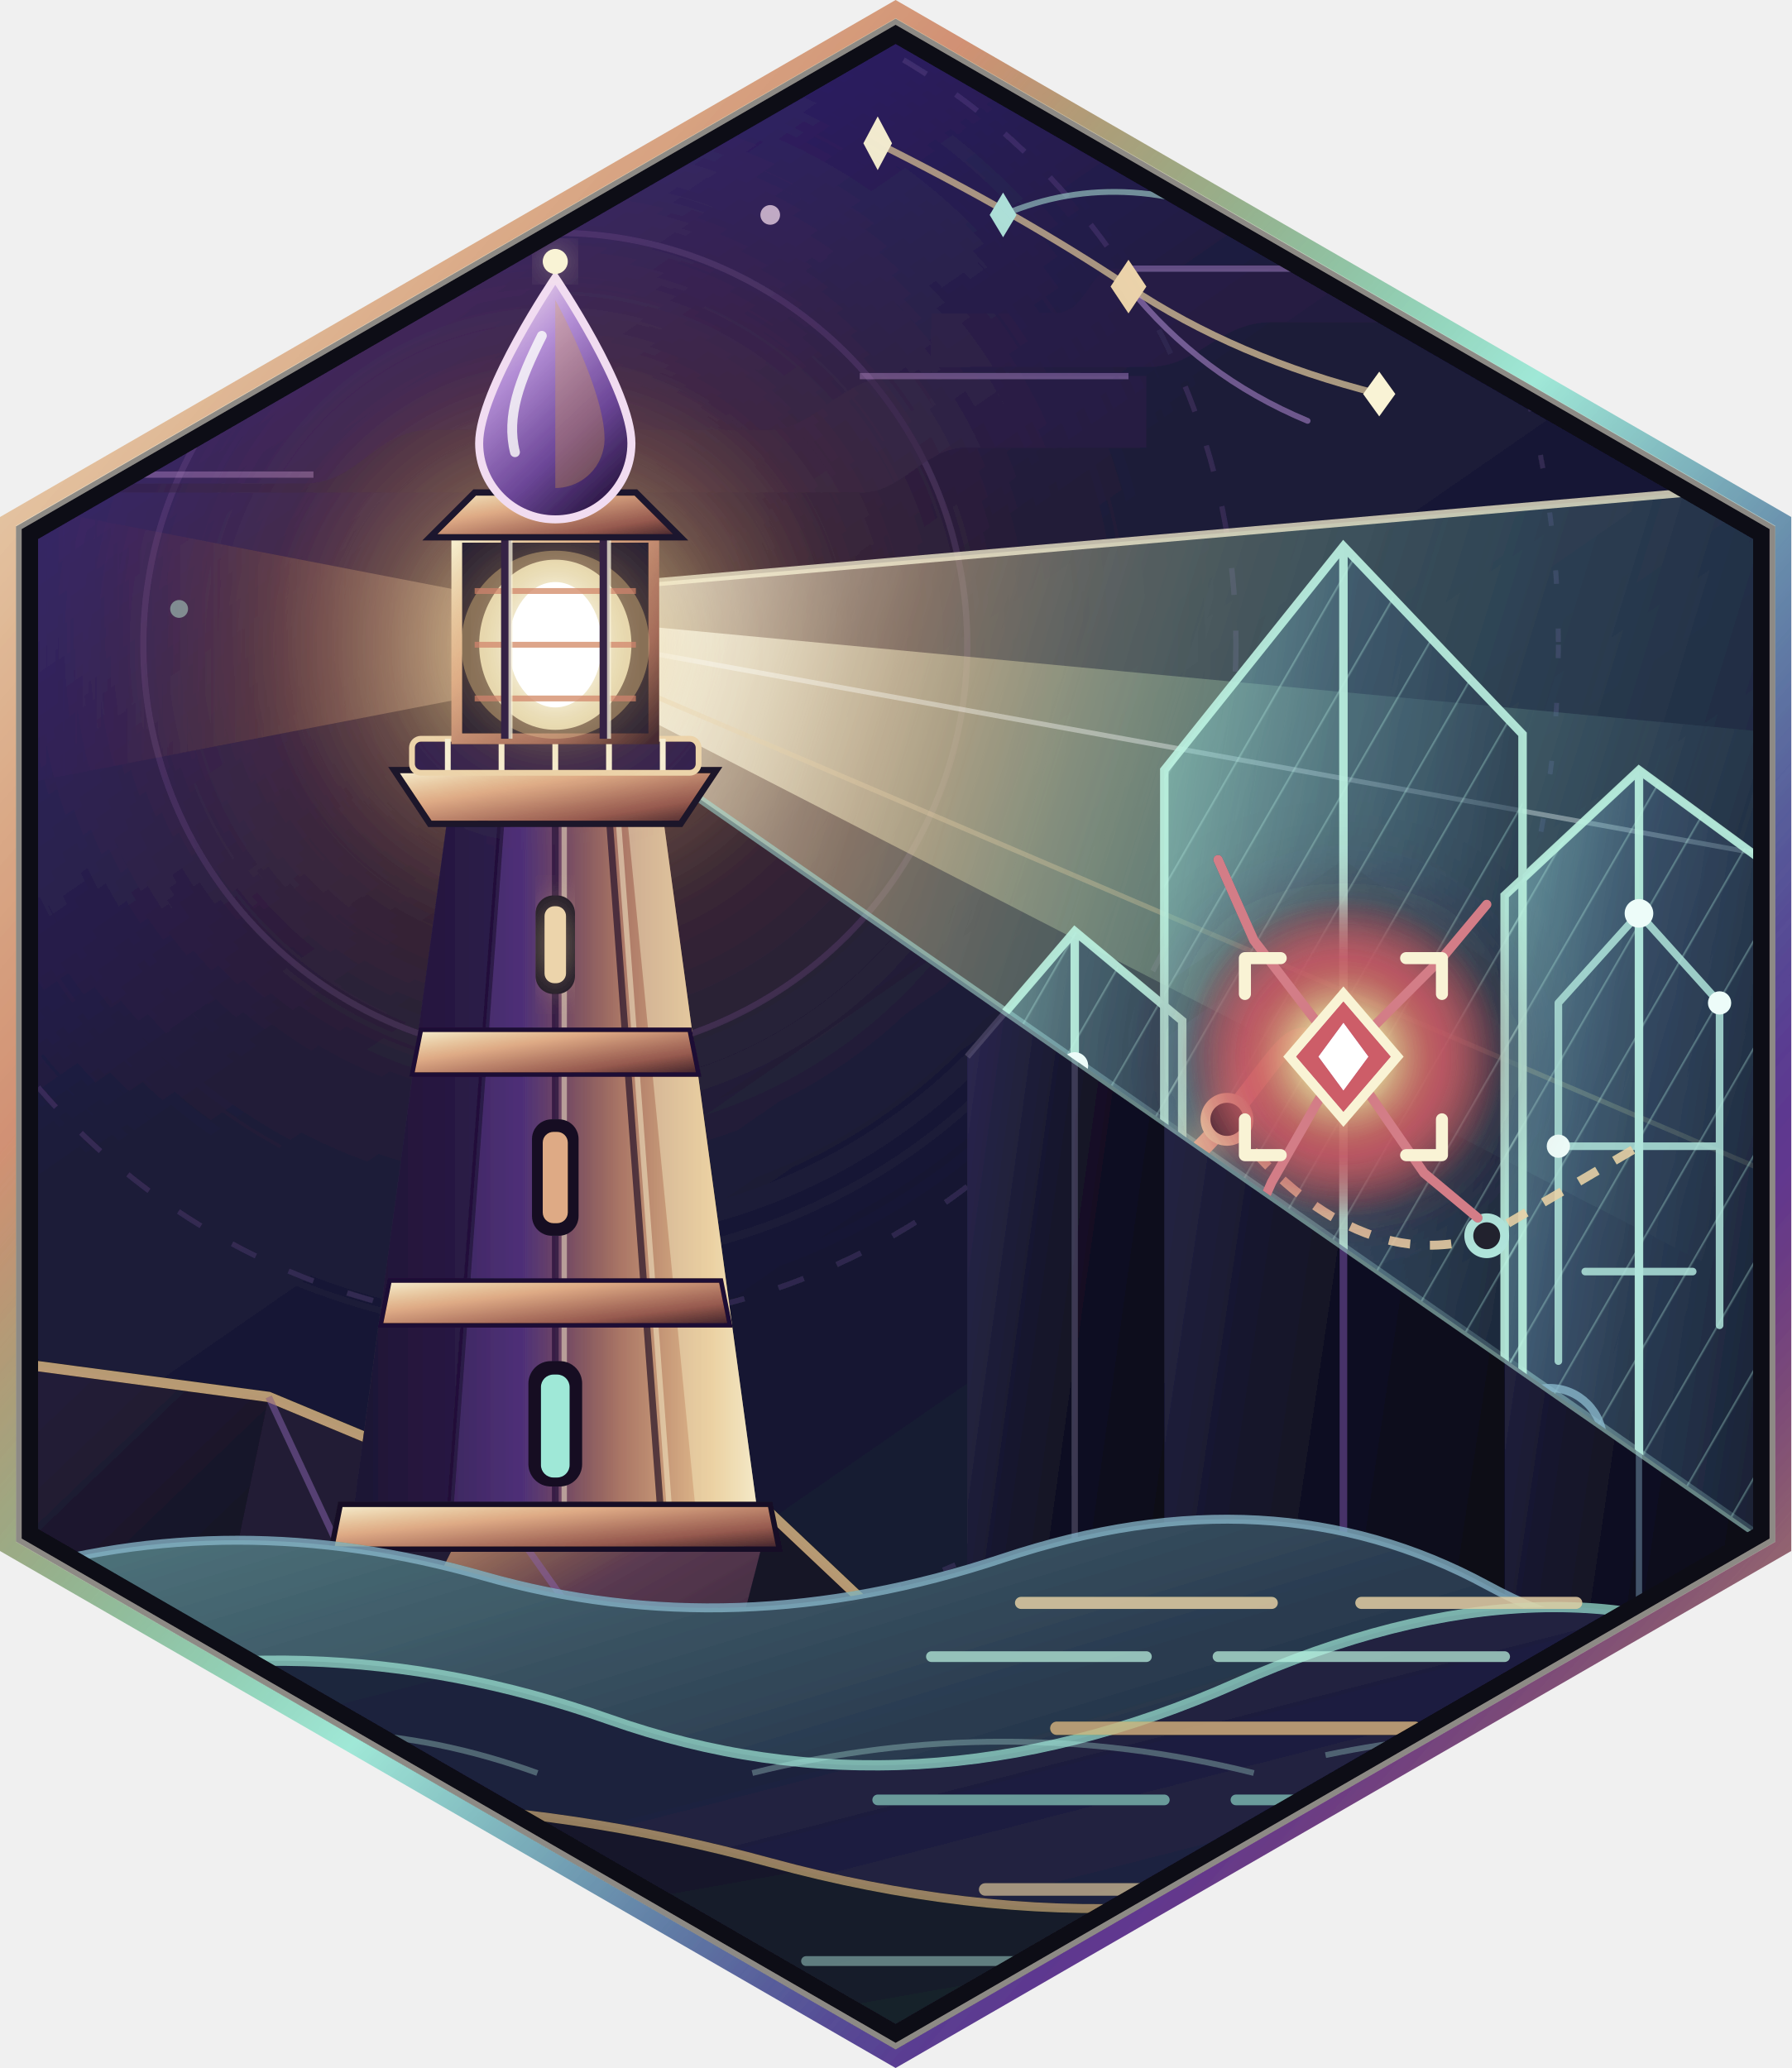
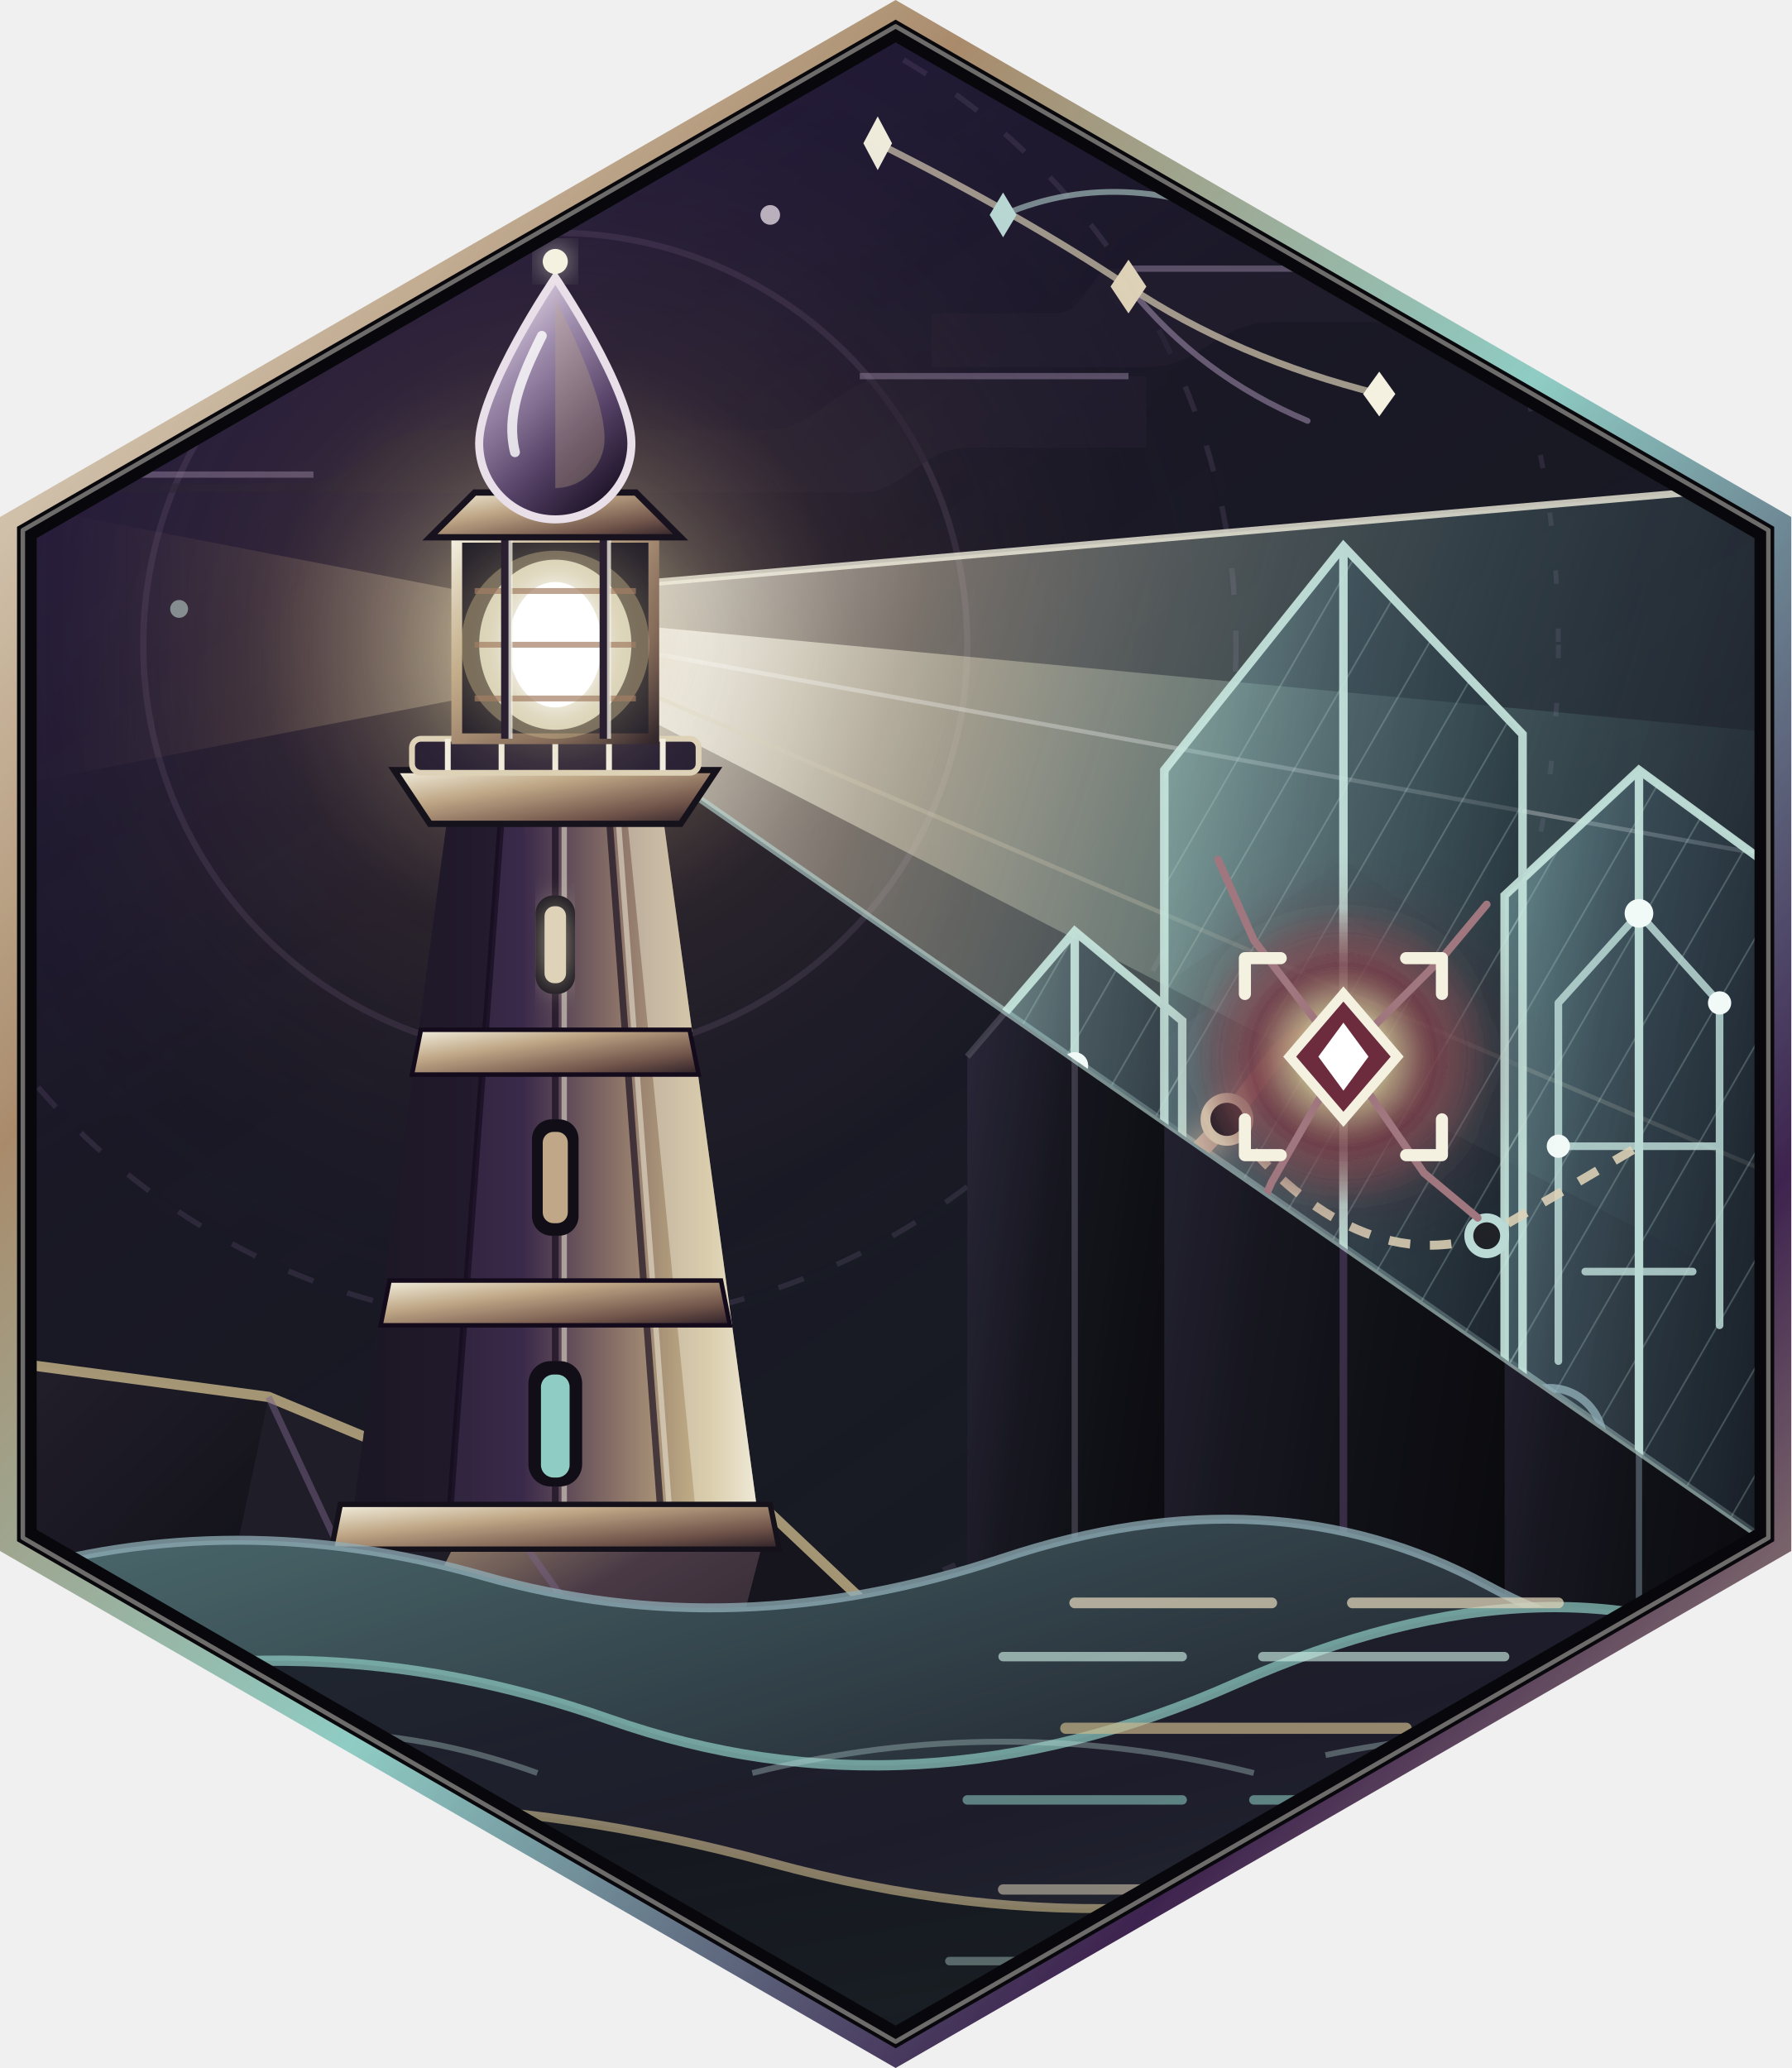
- <svg xmlns="http://www.w3.org/2000/svg" width="200" height="230.94" viewBox="0 0 200 230.94" role="img" aria-label="Art Deco lighthouse searchlight exposing hidden code structure and anomalies inside dark monoliths">
+ <svg xmlns="http://www.w3.org/2000/svg" width="200" height="230.94" viewBox="0 0 200 230.94" role="img" aria-labelledby="logo-title logo-description">
  <defs>
-     <filter id="gray50">
-       <feColorMatrix type="saturate" values="0.50" />
+     <filter id="gray25" x="0" y="0" width="200" height="230.94" filterUnits="userSpaceOnUse" color-interpolation-filters="sRGB">
+       <feColorMatrix type="saturate" values="0.25" />
    </filter>
    <filter id="glow-tight" x="-40%" y="-40%" width="180%" height="180%">
-       <feGaussianBlur stdDeviation="2.2" result="b" />
+       <feGaussianBlur stdDeviation="1.7" result="b" />
      <feMerge>
        <feMergeNode in="b" />
        <feMergeNode in="SourceGraphic" />
      </feMerge>
    </filter>
    <filter id="glow-wide" x="-60%" y="-60%" width="220%" height="220%">
-       <feGaussianBlur stdDeviation="5.5" result="b" />
+       <feGaussianBlur stdDeviation="4.6" result="b" />
      <feMerge>
        <feMergeNode in="b" />
        <feMergeNode in="SourceGraphic" />
      </feMerge>
    </filter>
    <path id="hex" d="M100 0 200 57.735V173.205L100 230.94 0 173.205V57.735Z" />
    <clipPath id="hex-clip">
      <use href="#hex" />
    </clipPath>
    <path id="beam-shape" d="M62 66 200 54V174L62 78Z" />
    <clipPath id="beam-clip">
      <use href="#beam-shape" />
    </clipPath>
    <linearGradient id="sky" x1=".2" y1="0" x2=".8" y2="1">
      <stop offset="0" stop-color="#3a0ca3" />
      <stop offset=".35" stop-color="#1b1448" />
      <stop offset=".72" stop-color="#0d1b3e" />
      <stop offset="1" stop-color="#072a36" />
    </linearGradient>
    <radialGradient id="lantern-halo" cx="62" cy="72" r="78" gradientUnits="userSpaceOnUse">
      <stop offset="0" stop-color="#fff4b8" stop-opacity=".95" />
-       <stop offset=".16" stop-color="#ffb703" stop-opacity=".52" />
-       <stop offset=".42" stop-color="#fb5607" stop-opacity=".18" />
+       <stop offset=".16" stop-color="#ffb703" stop-opacity=".46" />
+       <stop offset=".42" stop-color="#fb5607" stop-opacity=".13" />
      <stop offset="1" stop-color="#3a0ca3" stop-opacity="0" />
    </radialGradient>
    <linearGradient id="beam-vol" x1="62" y1="72" x2="200" y2="114" gradientUnits="userSpaceOnUse">
      <stop offset="0" stop-color="#fffbe0" stop-opacity=".86" />
      <stop offset=".26" stop-color="#ffd166" stop-opacity=".46" />
-       <stop offset=".68" stop-color="#00f5d4" stop-opacity=".22" />
+       <stop offset=".68" stop-color="#00f5d4" stop-opacity=".20" />
      <stop offset="1" stop-color="#00bbf9" stop-opacity=".06" />
    </linearGradient>
    <linearGradient id="beam-core" x1="62" y1="72" x2="200" y2="114" gradientUnits="userSpaceOnUse">
      <stop offset="0" stop-color="#ffffff" stop-opacity=".92" />
      <stop offset=".32" stop-color="#ffe169" stop-opacity=".42" />
      <stop offset=".75" stop-color="#00f5d4" stop-opacity=".14" />
      <stop offset="1" stop-color="#00f5d4" stop-opacity="0" />
    </linearGradient>
    <linearGradient id="beam-back" x1="62" y1="72" x2="0" y2="72" gradientUnits="userSpaceOnUse">
      <stop offset="0" stop-color="#ffdd75" stop-opacity=".55" />
      <stop offset=".55" stop-color="#ff7b00" stop-opacity=".16" />
      <stop offset="1" stop-color="#7209b7" stop-opacity="0" />
    </linearGradient>
    <linearGradient id="tower-lit" x1="0" y1="0" x2="1" y2="0">
      <stop offset="0" stop-color="#2c1654" />
      <stop offset=".42" stop-color="#5a189a" />
      <stop offset=".66" stop-color="#c96838" />
      <stop offset=".88" stop-color="#ffb703" />
      <stop offset="1" stop-color="#fff0b3" />
    </linearGradient>
    <linearGradient id="copper" x1="0" y1="0" x2="1" y2="1">
      <stop offset="0" stop-color="#fff2b2" />
      <stop offset=".35" stop-color="#ff9f1c" />
      <stop offset=".75" stop-color="#b5441c" />
      <stop offset="1" stop-color="#481633" />
    </linearGradient>
    <linearGradient id="elixir-drop" x1=".25" y1="0" x2=".85" y2="1">
      <stop offset="0" stop-color="#ffd6ff" />
      <stop offset=".28" stop-color="#c77dff" />
      <stop offset=".65" stop-color="#7b2cbf" />
      <stop offset="1" stop-color="#240046" />
    </linearGradient>
    <linearGradient id="crag-lit" x1="0" y1="0" x2="1" y2="1">
      <stop offset="0" stop-color="#ff9e00" />
      <stop offset=".35" stop-color="#6b2d5c" />
      <stop offset="1" stop-color="#14112e" />
    </linearGradient>
    <linearGradient id="crag-dark" x1="0" y1="0" x2="1" y2="1">
      <stop offset="0" stop-color="#2b194d" />
      <stop offset=".55" stop-color="#131230" />
      <stop offset="1" stop-color="#070a1c" />
    </linearGradient>
    <linearGradient id="mono-dark-l" x1="0" y1="0" x2="1" y2="1">
      <stop offset="0" stop-color="#2e236c" />
      <stop offset=".55" stop-color="#17153b" />
      <stop offset="1" stop-color="#0a0e24" />
    </linearGradient>
    <linearGradient id="mono-dark-r" x1="0" y1="0" x2="1" y2="1">
      <stop offset="0" stop-color="#161438" />
      <stop offset="1" stop-color="#060817" />
    </linearGradient>
    <linearGradient id="xray-glass-l" x1="0" y1="0" x2="1" y2="1">
      <stop offset="0" stop-color="#00f5d4" stop-opacity=".46" />
      <stop offset=".5" stop-color="#0096c7" stop-opacity=".36" />
      <stop offset="1" stop-color="#1d3557" stop-opacity=".55" />
    </linearGradient>
    <linearGradient id="xray-glass-r" x1="0" y1="0" x2="1" y2="1">
      <stop offset="0" stop-color="#0077b6" stop-opacity=".38" />
      <stop offset="1" stop-color="#0a1638" stop-opacity=".72" />
    </linearGradient>
    <linearGradient id="taint-flow" x1="0" y1="0" x2="1" y2="0">
      <stop offset="0" stop-color="#00f5d4" />
      <stop offset=".48" stop-color="#ffd166" />
      <stop offset="1" stop-color="#ff0040" />
    </linearGradient>
    <radialGradient id="fault-glow" cx="50%" cy="50%" r="50%">
      <stop offset="0" stop-color="#ffffff" />
      <stop offset=".28" stop-color="#ffbe0b" />
      <stop offset=".62" stop-color="#ff0044" stop-opacity=".9" />
      <stop offset="1" stop-color="#ff0044" stop-opacity="0" />
    </radialGradient>
    <linearGradient id="sea-back" x1="0" y1="0" x2="1" y2="1">
      <stop offset="0" stop-color="#007f8c" />
      <stop offset=".5" stop-color="#12355b" />
      <stop offset="1" stop-color="#1b1448" />
    </linearGradient>
    <linearGradient id="sea-mid" x1="0" y1="0" x2="1" y2="1">
      <stop offset="0" stop-color="#092d4a" />
      <stop offset=".5" stop-color="#1d1852" />
      <stop offset="1" stop-color="#0a3d4d" />
    </linearGradient>
    <linearGradient id="sea-front" x1="0" y1="0" x2="1" y2="1">
      <stop offset="0" stop-color="#160f38" />
      <stop offset=".55" stop-color="#0b1d36" />
      <stop offset="1" stop-color="#052a33" />
    </linearGradient>
    <linearGradient id="rim" x1="0" y1="0" x2="1" y2="1">
      <stop offset="0" stop-color="#fff0b8" />
      <stop offset=".28" stop-color="#f77f00" />
      <stop offset=".52" stop-color="#00f5d4" />
      <stop offset=".78" stop-color="#7209b7" />
      <stop offset="1" stop-color="#ffbe0b" />
    </linearGradient>
    <pattern id="xray-hatch" width="6" height="6" patternUnits="userSpaceOnUse" patternTransform="rotate(30)">
-       <line x1="0" y1="0" x2="0" y2="6" stroke="#72efdd" stroke-width=".45" opacity=".32" />
+       <line x1="0" y1="0" x2="0" y2="6" stroke="#72efdd" stroke-width=".4" opacity=".24" />
    </pattern>
    <g id="monolith-silhouettes">
      <polygon points="108,190 108,118 120,104 132,114 132,190" />
      <polygon points="130,196 130,86 150,61 170,82 170,196" />
      <polygon points="168,188 168,100 183,86 198,97 198,188" />
    </g>
  </defs>
-   <g clip-path="url(#hex-clip)" filter="url(#gray50)">
-     <use href="#hex" fill="url(#sky)" />
-     <g fill="none" stroke="#9d4edd" stroke-opacity=".22">
-       <circle cx="62" cy="72" r="46" stroke-width=".7" />
-       <circle cx="62" cy="72" r="76" stroke-width=".6" stroke-dasharray="3 4" />
-       <circle cx="62" cy="72" r="112" stroke-width=".55" stroke-dasharray="1.5 5" />
+   <g clip-path="url(#hex-clip)">
+     <g filter="url(#gray25)">
+       <use href="#hex" fill="url(#sky)" />
+       <g fill="none" stroke="#9d4edd" stroke-opacity=".22">
+         <circle cx="62" cy="72" r="46" stroke-width=".7" />
+         <circle cx="62" cy="72" r="76" stroke-width=".6" stroke-dasharray="3 4" />
+         <circle cx="62" cy="72" r="112" stroke-width=".55" stroke-dasharray="1.5 5" />
+       </g>
+       <g fill="#2b175c" opacity=".55">
+         <path d="M0 54H34C40 54 42 48 48 48H86C91 48 94 42 100 42H128V50H108C103 50 101 55 96 55H0Z" />
+         <path d="M124 30H164V36H142C136 36 134 41 128 41H104V35H118C121 35 122 30 124 30Z" />
+       </g>
+       <path d="M8 53H35M96 42H126M126 30H160" stroke="#c77dff" stroke-width=".7" opacity=".45" />
+       <g fill="none" stroke-linecap="round">
+         <path d="M98 16 Q114 24 126 32 T154 44" stroke="#ffd166" stroke-width=".75" opacity=".68" />
+         <path d="M112 24 Q126 18 142 26" stroke="#72efdd" stroke-width=".65" opacity=".58" />
+         <path d="M126 32 Q134 42 146 47" stroke="#c77dff" stroke-width=".65" opacity=".55" />
+         <polygon points="98,13 99.6,16 98,19 96.4,16" fill="#fff3b0" />
+         <polygon points="112,21.5 113.5,24 112,26.5 110.5,24" fill="#72efdd" />
+         <polygon points="126,29 128,32 126,35 124,32" fill="#ffd166" />
+         <polygon points="142,23.5 143.5,26 142,28.5 140.5,26" fill="#e0aaff" />
+         <polygon points="154,41.5 155.8,44 154,46.5 152.2,44" fill="#fff3b0" />
+         <circle cx="86" cy="24" r="1.1" fill="#ffd6ff" opacity=".8" />
+         <circle cx="32" cy="40" r="1.2" fill="#fff3b0" opacity=".75" />
+         <circle cx="20" cy="68" r="1" fill="#72efdd" opacity=".65" />
+         <circle cx="174" cy="46" r="1.1" fill="#72efdd" opacity=".7" />
+       </g>
+       <rect width="200" height="231" fill="url(#lantern-halo)" />
+       <g>
+         <polygon points="108,190 108,118 120,104 120,190" fill="url(#mono-dark-l)" />
+         <polygon points="120,104 132,114 132,190 120,190" fill="url(#mono-dark-r)" />
+         <path d="M108 118 120 104 132 114M120 104V186" fill="none" stroke="#5e548e" stroke-width=".7" opacity=".55" />
+         <polygon points="130,196 130,86 150,61 150,196" fill="url(#mono-dark-l)" />
+         <polygon points="150,61 170,82 170,196 150,196" fill="url(#mono-dark-r)" />
+         <polygon points="130,110 150,96 150,102 130,116" fill="#0c0d26" opacity=".6" />
+         <polygon points="150,96 170,110 170,116 150,102" fill="#050614" opacity=".6" />
+         <path d="M130 86 150 61 170 82M150 61V190" fill="none" stroke="#7b2cbf" stroke-width=".85" opacity=".6" />
+         <polygon points="168,188 168,100 183,86 183,188" fill="url(#mono-dark-l)" />
+         <polygon points="183,86 198,97 198,188 183,188" fill="url(#mono-dark-r)" />
+         <path d="M168 100 183 86 198 97M183 86V184" fill="none" stroke="#4ea8de" stroke-width=".7" opacity=".45" />
+       </g>
+       <polygon points="62,68 0,56 0,88 62,76" fill="url(#beam-back)" />
+       <use href="#beam-shape" fill="url(#beam-vol)" />
+       <polygon points="62,69 200,82 200,146 62,75" fill="url(#beam-core)" />
+       <line x1="62" y1="66" x2="200" y2="54" stroke="#fff3b0" stroke-width=".8" opacity=".78" />
+       <line x1="62" y1="78" x2="200" y2="174" stroke="#72efdd" stroke-width=".75" opacity=".62" />
+       <line x1="62" y1="71" x2="200" y2="96" stroke="#ffffff" stroke-width=".48" opacity=".30" />
+       <line x1="62" y1="73" x2="200" y2="132" stroke="#ffd166" stroke-width=".48" opacity=".25" />
+       <g clip-path="url(#beam-clip)">
+         <polygon points="108,190 108,118 120,104 120,190" fill="url(#xray-glass-l)" />
+         <polygon points="120,104 132,114 132,190 120,190" fill="url(#xray-glass-r)" />
+         <polygon points="130,196 130,86 150,61 150,196" fill="url(#xray-glass-l)" />
+         <polygon points="150,61 170,82 170,196 150,196" fill="url(#xray-glass-r)" />
+         <polygon points="168,188 168,100 183,86 183,188" fill="url(#xray-glass-l)" />
+         <polygon points="183,86 198,97 198,188 183,188" fill="url(#xray-glass-r)" />
+         <use href="#monolith-silhouettes" fill="url(#xray-hatch)" />
+         <g fill="none" stroke="#80ffdb" stroke-width=".95" opacity=".88">
+           <path d="M108 175V118L120 104 132 114V175M120 104V175" />
+           <path d="M130 180V86L150 61 170 82V180M150 61V180" />
+           <path d="M168 180V100L183 86 198 97V180M183 86V180" />
+         </g>
+         <g fill="none" stroke="#72efdd" stroke-width=".85" stroke-linecap="round" stroke-linejoin="round" opacity=".85">
+           <path d="M114 152V126L120 119 126 126V144M120 119V158M114 139H126" />
+           <path d="M174 152V112L183 102 192 112V148M183 102V162M174 128H192M177 142H189" />
+         </g>
+         <g fill="#e0fff9">
+           <circle cx="120" cy="119" r="1.5" />
+           <circle cx="114" cy="139" r="1.3" />
+           <circle cx="126" cy="126" r="1.3" />
+           <circle cx="183" cy="102" r="1.6" />
+           <circle cx="174" cy="128" r="1.3" />
+           <circle cx="192" cy="112" r="1.3" />
+         </g>
+         <g fill="none" stroke="#48bfe3" stroke-width=".9" opacity=".78">
+           <circle cx="136" cy="158" r="7.5" />
+           <circle cx="147" cy="161" r="6.5" stroke="#ffd166" />
+           <circle cx="160" cy="157" r="8" stroke="#72efdd" />
+           <circle cx="173" cy="161" r="6" />
+         </g>
+         <path d="M113 128 C122 135 129 135 137 125 S144 114 150 118" fill="none" stroke="url(#taint-flow)" stroke-width="2.1" stroke-linecap="round" filter="url(#glow-tight)" />
+         <path d="M137 125 C144 134 154 142 166 138 T183 128" fill="none" stroke="#ffd166" stroke-width="1" stroke-dasharray="2.4 2.2" opacity=".88" />
+         <circle cx="113" cy="128" r="2.6" fill="#0b2538" stroke="#00f5d4" stroke-width="1.2" />
+         <circle cx="137" cy="125" r="2.4" fill="#211838" stroke="#ffd166" stroke-width="1.1" />
+         <circle cx="166" cy="138" r="2" fill="#182238" stroke="#72efdd" stroke-width="1" />
+         <circle cx="150" cy="118" r="16.5" fill="url(#fault-glow)" filter="url(#glow-wide)" opacity=".87" />
+         <g fill="none" stroke="#ff5c77" stroke-width=".85" stroke-linecap="round">
+           <path d="M150 118 140 105 136 96" />
+           <path d="M150 118 161 107 166 101" />
+           <path d="M150 118 159 131 165 136" />
+           <path d="M150 118 142 132 138 141" />
+         </g>
+         <g fill="none" stroke="#fff3b0" stroke-width="1.35" stroke-linecap="round" stroke-linejoin="round">
+           <path d="M139 111V107H143" />
+           <path d="M157 107H161V111" />
+           <path d="M139 125V129H143" />
+           <path d="M157 129H161V125" />
+         </g>
+         <polygon points="150,111 156,118 150,125 144,118" fill="#ff0044" stroke="#fff3b0" stroke-width="1.1" />
+         <polygon points="150,114.2 152.8,118 150,121.8 147.2,118" fill="#ffffff" />
+       </g>
+       <g>
+         <polygon points="0,152 30,156 44,172 22,194 0,180" fill="url(#crag-dark)" />
+         <polygon points="30,156 54,166 44,186 22,194" fill="#231942" />
+         <polygon points="54,166 86,169 104,186 78,200 44,186" fill="url(#crag-lit)" />
+         <polygon points="86,169 104,186 92,198 78,200" fill="#171233" />
+         <path d="M0 152 30 156 54 166 86 169 104 186" fill="none" stroke="#ffb703" stroke-width="1.15" opacity=".78" />
+         <path d="M30 156 44 186M54 166 78 200" fill="none" stroke="#9d4edd" stroke-width=".75" opacity=".5" />
+       </g>
+       <g>
+         <polygon points="50,91 74,91 85,172 39,172" fill="url(#tower-lit)" />
+         <polygon points="50,91 56,91 50,172 39,172" fill="#170c33" opacity=".52" />
+         <polygon points="70,91 74,91 85,172 78,172" fill="#ffe599" opacity=".48" />
+         <g stroke="#240046" stroke-width=".75" opacity=".65">
+           <line x1="56" y1="91" x2="50" y2="172" />
+           <line x1="62" y1="91" x2="62" y2="172" />
+           <line x1="68" y1="91" x2="74" y2="172" />
+         </g>
+         <g stroke="#ffe8a3" stroke-width=".6" opacity=".55">
+           <line x1="69" y1="91" x2="75" y2="172" />
+           <line x1="63" y1="91" x2="63" y2="172" />
+         </g>
+         <path d="M47 115H77L78 120H46Z" fill="url(#copper)" stroke="#240046" stroke-width=".5" />
+         <path d="M43.5 143H80.5L81.5 148H42.5Z" fill="url(#copper)" stroke="#240046" stroke-width=".5" />
+         <path d="M38 168H86L87 173H37Z" fill="url(#copper)" stroke="#1b0d33" stroke-width=".6" />
+         <g>
+           <rect x="59.8" y="100" width="4.4" height="11" rx="2" fill="#170a2e" />
+           <rect x="60.8" y="101.2" width="2.4" height="8.6" rx="1.1" fill="#ffd166" filter="url(#glow-tight)" />
+           <rect x="59.4" y="125" width="5.2" height="13" rx="2.2" fill="#170a2e" />
+           <rect x="60.6" y="126.4" width="2.8" height="10.2" rx="1.2" fill="#ff9f1c" />
+           <rect x="59" y="152" width="6" height="14" rx="2.5" fill="#170a2e" />
+           <rect x="60.4" y="153.5" width="3.2" height="11.5" rx="1.4" fill="#00f5d4" />
+         </g>
+         <polygon points="44,86 80,86 76,92 48,92" fill="url(#copper)" stroke="#1c0d36" stroke-width=".7" />
+         <rect x="46" y="82.5" width="32" height="3.8" rx="1" fill="#3a1666" stroke="#ffd166" stroke-width=".65" />
+         <path d="M50 82.5V86M56 82.5V86M62 82.5V86M68 82.5V86M74 82.5V86" stroke="#fff0b8" stroke-width=".65" />
+         <rect x="51" y="60" width="22" height="22.5" fill="#1f1147" stroke="url(#copper)" stroke-width="1.2" />
+         <circle cx="62" cy="72" r="10.5" fill="#ffb703" opacity=".55" filter="url(#glow-wide)" />
+         <ellipse cx="62" cy="72" rx="8.5" ry="9.5" fill="#ffe169" opacity=".88" />
+         <ellipse cx="62" cy="72" rx="5.2" ry="7" fill="#ffffff" filter="url(#glow-tight)" />
+         <g fill="none" stroke="#ff6b00" stroke-width=".65" opacity=".7">
+           <path d="M53 66H71M53 72H71M53 78H71" />
+         </g>
+         <path d="M56.5 60V82.5M67.5 60V82.5" stroke="#3c1559" stroke-width="1.1" />
+         <path d="M57 60V82.5M68 60V82.5" stroke="#fff3c4" stroke-width=".45" opacity=".75" />
+         <polygon points="48,60 76,60 71,55 53,55" fill="url(#copper)" stroke="#1f0d3b" stroke-width=".7" />
+         <path d="M62 31 C62 31 70.5 43.5 70.5 49.5 A8.5 8.5 0 1 1 53.5 49.5 C53.5 43.5 62 31 62 31Z" fill="url(#elixir-drop)" stroke="#ffd6ff" stroke-width=".9" />
+         <path d="M62 33.5 C62 33.5 67.5 43.5 67.5 49 A5.5 5.5 0 0 1 62 54.5Z" fill="#ff9f1c" opacity=".32" />
+         <path d="M60.5 37.5 C58 42.5 56.5 46.5 57.5 50.5" fill="none" stroke="#ffffff" stroke-width="1.1" stroke-linecap="round" opacity=".8" />
+         <circle cx="62" cy="29.2" r="1.4" fill="#fff3b0" filter="url(#glow-tight)" />
+       </g>
+       <g>
+         <path d="M0 176 Q26 168 54 176 T112 174 T166 177 T200 171 V231 H0Z" fill="url(#sea-back)" />
+         <path d="M0 176 Q26 168 54 176 T112 174 T166 177 T200 171" fill="none" stroke="#48bfe3" stroke-width="1" opacity=".75" />
+         <path d="M0 190 Q34 180 68 192 T138 188 T200 186 V231 H0Z" fill="url(#sea-mid)" />
+         <path d="M0 190 Q34 180 68 192 T138 188 T200 186" fill="none" stroke="#00f5d4" stroke-width="1.15" opacity=".7" />
+         <g fill="none" stroke="#72efdd" stroke-width=".65" opacity=".35">
+           <path d="M16 196 Q38 190 60 198" />
+           <path d="M84 198 Q112 191 140 198" />
+           <path d="M148 196 Q172 191 194 196" />
+         </g>
+         <path d="M0 206 Q42 196 86 208 T168 204 T200 202 V231 H0Z" fill="url(#sea-front)" />
+         <path d="M0 206 Q42 196 86 208 T168 204 T200 202" fill="none" stroke="#ffb703" stroke-width="1" opacity=".62" />
+         <g stroke-linecap="round">
+           <path d="M120 179H142M151 179H174" stroke="#ffd166" stroke-width="1.2" opacity=".74" />
+           <path d="M112 185H132M141 185H168" stroke="#80ffdb" stroke-width="1.05" opacity=".65" />
+           <path d="M119 193H157" stroke="#ffb703" stroke-width="1.25" opacity=".68" />
+           <path d="M108 201H132M140 201H156" stroke="#00f5d4" stroke-width="1.05" opacity=".57" />
+           <path d="M112 211H142" stroke="#ffd166" stroke-width="1.15" opacity=".55" />
+           <path d="M106 219H125" stroke="#72efdd" stroke-width=".95" opacity=".40" />
+         </g>
+       </g>
+       <use href="#hex" fill="none" stroke="#080717" stroke-width="8.2" stroke-linejoin="round" />
+       <use href="#hex" fill="none" stroke="url(#rim)" stroke-width="3.8" stroke-linejoin="round" />
+       <path d="M100 2.944 197.450 59.207V171.733L100 227.996 2.550 171.733V59.207Z" fill="none" stroke="#fff6d6" stroke-width=".5" stroke-opacity=".42" stroke-linejoin="round" />
    </g>
-     <g fill="#2b175c" opacity=".55">
-       <path d="M0 54H34C40 54 42 48 48 48H86C91 48 94 42 100 42H128V50H108C103 50 101 55 96 55H0Z" />
-       <path d="M124 30H164V36H142C136 36 134 41 128 41H104V35H118C121 35 122 30 124 30Z" />
-     </g>
-     <path d="M8 53H35M96 42H126M126 30H160" stroke="#c77dff" stroke-width=".7" opacity=".45" />
-     <g fill="none" stroke-linecap="round">
-       <path d="M98 16 Q114 24 126 32 T154 44" stroke="#ffd166" stroke-width=".75" opacity=".68" />
-       <path d="M112 24 Q126 18 142 26" stroke="#72efdd" stroke-width=".65" opacity=".58" />
-       <path d="M126 32 Q134 42 146 47" stroke="#c77dff" stroke-width=".65" opacity=".55" />
-       <polygon points="98,13 99.6,16 98,19 96.4,16" fill="#fff3b0" />
-       <polygon points="112,21.5 113.5,24 112,26.5 110.5,24" fill="#72efdd" />
-       <polygon points="126,29 128,32 126,35 124,32" fill="#ffd166" />
-       <polygon points="142,23.5 143.5,26 142,28.5 140.5,26" fill="#e0aaff" />
-       <polygon points="154,41.5 155.8,44 154,46.5 152.2,44" fill="#fff3b0" />
-       <circle cx="86" cy="24" r="1.1" fill="#ffd6ff" opacity=".8" />
-       <circle cx="32" cy="40" r="1.2" fill="#fff3b0" opacity=".75" />
-       <circle cx="20" cy="68" r="1" fill="#72efdd" opacity=".65" />
-       <circle cx="174" cy="46" r="1.1" fill="#72efdd" opacity=".7" />
-     </g>
-     <rect width="200" height="231" fill="url(#lantern-halo)" />
-     <g>
-       <polygon points="108,190 108,118 120,104 120,190" fill="url(#mono-dark-l)" />
-       <polygon points="120,104 132,114 132,190 120,190" fill="url(#mono-dark-r)" />
-       <path d="M108 118 120 104 132 114M120 104V186" fill="none" stroke="#5e548e" stroke-width=".7" opacity=".55" />
-       <polygon points="130,196 130,86 150,61 150,196" fill="url(#mono-dark-l)" />
-       <polygon points="150,61 170,82 170,196 150,196" fill="url(#mono-dark-r)" />
-       <polygon points="130,110 150,96 150,102 130,116" fill="#0c0d26" opacity=".6" />
-       <polygon points="150,96 170,110 170,116 150,102" fill="#050614" opacity=".6" />
-       <path d="M130 86 150 61 170 82M150 61V190" fill="none" stroke="#7b2cbf" stroke-width=".85" opacity=".6" />
-       <polygon points="168,188 168,100 183,86 183,188" fill="url(#mono-dark-l)" />
-       <polygon points="183,86 198,97 198,188 183,188" fill="url(#mono-dark-r)" />
-       <path d="M168 100 183 86 198 97M183 86V184" fill="none" stroke="#4ea8de" stroke-width=".7" opacity=".45" />
-     </g>
-     <polygon points="62,68 0,56 0,88 62,76" fill="url(#beam-back)" />
-     <use href="#beam-shape" fill="url(#beam-vol)" />
-     <polygon points="62,69 200,82 200,146 62,75" fill="url(#beam-core)" />
-     <line x1="62" y1="66" x2="200" y2="54" stroke="#fff3b0" stroke-width=".9" opacity=".75" />
-     <line x1="62" y1="78" x2="200" y2="174" stroke="#72efdd" stroke-width=".85" opacity=".55" />
-     <line x1="62" y1="71" x2="200" y2="96" stroke="#ffffff" stroke-width=".55" opacity=".38" />
-     <line x1="62" y1="73" x2="200" y2="132" stroke="#ffd166" stroke-width=".55" opacity=".32" />
-     <g clip-path="url(#beam-clip)">
-       <polygon points="108,190 108,118 120,104 120,190" fill="url(#xray-glass-l)" />
-       <polygon points="120,104 132,114 132,190 120,190" fill="url(#xray-glass-r)" />
-       <polygon points="130,196 130,86 150,61 150,196" fill="url(#xray-glass-l)" />
-       <polygon points="150,61 170,82 170,196 150,196" fill="url(#xray-glass-r)" />
-       <polygon points="168,188 168,100 183,86 183,188" fill="url(#xray-glass-l)" />
-       <polygon points="183,86 198,97 198,188 183,188" fill="url(#xray-glass-r)" />
-       <use href="#monolith-silhouettes" fill="url(#xray-hatch)" />
-       <g fill="none" stroke="#80ffdb" stroke-width=".95" opacity=".88">
-         <path d="M108 175V118L120 104 132 114V175M120 104V175" />
-         <path d="M130 180V86L150 61 170 82V180M150 61V180" />
-         <path d="M168 180V100L183 86 198 97V180M183 86V180" />
-       </g>
-       <g fill="none" stroke="#72efdd" stroke-width=".85" stroke-linecap="round" stroke-linejoin="round" opacity=".85">
-         <path d="M114 152V126L120 119 126 126V144M120 119V158M114 139H126" />
-         <path d="M174 152V112L183 102 192 112V148M183 102V162M174 128H192M177 142H189" />
-       </g>
-       <g fill="#e0fff9">
-         <circle cx="120" cy="119" r="1.5" />
-         <circle cx="114" cy="139" r="1.3" />
-         <circle cx="126" cy="126" r="1.3" />
-         <circle cx="183" cy="102" r="1.6" />
-         <circle cx="174" cy="128" r="1.3" />
-         <circle cx="192" cy="112" r="1.3" />
-       </g>
-       <g fill="none" stroke="#48bfe3" stroke-width=".9" opacity=".78">
-         <circle cx="136" cy="158" r="7.5" />
-         <circle cx="147" cy="161" r="6.5" stroke="#ffd166" />
-         <circle cx="160" cy="157" r="8" stroke="#72efdd" />
-         <circle cx="173" cy="161" r="6" />
-       </g>
-       <path d="M113 128 C122 135 129 135 137 125 S144 114 150 118" fill="none" stroke="url(#taint-flow)" stroke-width="2.1" stroke-linecap="round" filter="url(#glow-tight)" />
-       <path d="M137 125 C144 134 154 142 166 138 T183 128" fill="none" stroke="#ffd166" stroke-width="1" stroke-dasharray="2.4 2.2" opacity=".88" />
-       <circle cx="113" cy="128" r="2.6" fill="#0b2538" stroke="#00f5d4" stroke-width="1.2" />
-       <circle cx="137" cy="125" r="2.4" fill="#211838" stroke="#ffd166" stroke-width="1.1" />
-       <circle cx="166" cy="138" r="2" fill="#182238" stroke="#72efdd" stroke-width="1" />
-       <circle cx="150" cy="118" r="18" fill="url(#fault-glow)" filter="url(#glow-wide)" opacity=".92" />
-       <g fill="none" stroke="#ff5c77" stroke-width="1.05" stroke-linecap="round">
-         <path d="M150 118 140 105 136 96" />
-         <path d="M150 118 161 107 166 101" />
-         <path d="M150 118 159 131 165 136" />
-         <path d="M150 118 142 132 138 141" />
-       </g>
-       <g fill="none" stroke="#fff3b0" stroke-width="1.35" stroke-linecap="round" stroke-linejoin="round">
-         <path d="M139 111V107H143" />
-         <path d="M157 107H161V111" />
-         <path d="M139 125V129H143" />
-         <path d="M157 129H161V125" />
-       </g>
-       <polygon points="150,111 156,118 150,125 144,118" fill="#ff0044" stroke="#fff3b0" stroke-width="1.1" />
-       <polygon points="150,114.2 152.8,118 150,121.8 147.2,118" fill="#ffffff" />
-     </g>
-     <g>
-       <polygon points="0,152 30,156 44,172 22,194 0,180" fill="url(#crag-dark)" />
-       <polygon points="30,156 54,166 44,186 22,194" fill="#231942" />
-       <polygon points="54,166 86,169 104,186 78,200 44,186" fill="url(#crag-lit)" />
-       <polygon points="86,169 104,186 92,198 78,200" fill="#171233" />
-       <path d="M0 152 30 156 54 166 86 169 104 186" fill="none" stroke="#ffb703" stroke-width="1.15" opacity=".78" />
-       <path d="M30 156 44 186M54 166 78 200" fill="none" stroke="#9d4edd" stroke-width=".75" opacity=".5" />
-     </g>
-     <g>
-       <polygon points="50,91 74,91 85,172 39,172" fill="url(#tower-lit)" />
-       <polygon points="50,91 56,91 50,172 39,172" fill="#170c33" opacity=".52" />
-       <polygon points="70,91 74,91 85,172 78,172" fill="#ffe599" opacity=".48" />
-       <g stroke="#240046" stroke-width=".75" opacity=".65">
-         <line x1="56" y1="91" x2="50" y2="172" />
-         <line x1="62" y1="91" x2="62" y2="172" />
-         <line x1="68" y1="91" x2="74" y2="172" />
-       </g>
-       <g stroke="#ffe8a3" stroke-width=".6" opacity=".55">
-         <line x1="69" y1="91" x2="75" y2="172" />
-         <line x1="63" y1="91" x2="63" y2="172" />
-       </g>
-       <path d="M47 115H77L78 120H46Z" fill="url(#copper)" stroke="#240046" stroke-width=".5" />
-       <path d="M43.5 143H80.5L81.5 148H42.5Z" fill="url(#copper)" stroke="#240046" stroke-width=".5" />
-       <path d="M38 168H86L87 173H37Z" fill="url(#copper)" stroke="#1b0d33" stroke-width=".6" />
-       <g>
-         <rect x="59.8" y="100" width="4.4" height="11" rx="2" fill="#170a2e" />
-         <rect x="60.8" y="101.2" width="2.4" height="8.6" rx="1.1" fill="#ffd166" filter="url(#glow-tight)" />
-         <rect x="59.4" y="125" width="5.2" height="13" rx="2.2" fill="#170a2e" />
-         <rect x="60.6" y="126.4" width="2.8" height="10.2" rx="1.2" fill="#ff9f1c" />
-         <rect x="59" y="152" width="6" height="14" rx="2.5" fill="#170a2e" />
-         <rect x="60.4" y="153.5" width="3.2" height="11.5" rx="1.4" fill="#00f5d4" />
-       </g>
-       <polygon points="44,86 80,86 76,92 48,92" fill="url(#copper)" stroke="#1c0d36" stroke-width=".7" />
-       <rect x="46" y="82.5" width="32" height="3.8" rx="1" fill="#3a1666" stroke="#ffd166" stroke-width=".65" />
-       <path d="M50 82.5V86M56 82.5V86M62 82.5V86M68 82.5V86M74 82.5V86" stroke="#fff0b8" stroke-width=".65" />
-       <rect x="51" y="60" width="22" height="22.5" fill="#1f1147" stroke="url(#copper)" stroke-width="1.2" />
-       <circle cx="62" cy="72" r="10.5" fill="#ffb703" opacity=".55" filter="url(#glow-wide)" />
-       <ellipse cx="62" cy="72" rx="8.5" ry="9.5" fill="#ffe169" opacity=".88" />
-       <ellipse cx="62" cy="72" rx="5.2" ry="7" fill="#ffffff" filter="url(#glow-tight)" />
-       <g fill="none" stroke="#ff6b00" stroke-width=".65" opacity=".7">
-         <path d="M53 66H71M53 72H71M53 78H71" />
-       </g>
-       <path d="M56.5 60V82.5M67.5 60V82.5" stroke="#3c1559" stroke-width="1.1" />
-       <path d="M57 60V82.5M68 60V82.5" stroke="#fff3c4" stroke-width=".45" opacity=".75" />
-       <polygon points="48,60 76,60 71,55 53,55" fill="url(#copper)" stroke="#1f0d3b" stroke-width=".7" />
-       <path d="M62 31 C62 31 70.5 43.5 70.5 49.5 A8.5 8.5 0 1 1 53.5 49.5 C53.5 43.5 62 31 62 31Z" fill="url(#elixir-drop)" stroke="#ffd6ff" stroke-width=".9" />
-       <path d="M62 33.5 C62 33.5 67.5 43.5 67.5 49 A5.5 5.5 0 0 1 62 54.5Z" fill="#ff9f1c" opacity=".32" />
-       <path d="M60.5 37.5 C58 42.5 56.5 46.5 57.5 50.5" fill="none" stroke="#ffffff" stroke-width="1.1" stroke-linecap="round" opacity=".8" />
-       <circle cx="62" cy="29.2" r="1.4" fill="#fff3b0" filter="url(#glow-tight)" />
-     </g>
-     <g>
-       <path d="M0 176 Q26 168 54 176 T112 174 T166 177 T200 171 V231 H0Z" fill="url(#sea-back)" />
-       <path d="M0 176 Q26 168 54 176 T112 174 T166 177 T200 171" fill="none" stroke="#48bfe3" stroke-width="1" opacity=".75" />
-       <path d="M0 190 Q34 180 68 192 T138 188 T200 186 V231 H0Z" fill="url(#sea-mid)" />
-       <path d="M0 190 Q34 180 68 192 T138 188 T200 186" fill="none" stroke="#00f5d4" stroke-width="1.15" opacity=".7" />
-       <g fill="none" stroke="#72efdd" stroke-width=".65" opacity=".35">
-         <path d="M16 196 Q38 190 60 198" />
-         <path d="M84 198 Q112 191 140 198" />
-         <path d="M148 196 Q172 191 194 196" />
-       </g>
-       <path d="M0 206 Q42 196 86 208 T168 204 T200 202 V231 H0Z" fill="url(#sea-front)" />
-       <path d="M0 206 Q42 196 86 208 T168 204 T200 202" fill="none" stroke="#ffb703" stroke-width="1" opacity=".62" />
-       <g stroke-linecap="round">
-         <path d="M114 179H142M152 179H176" stroke="#ffd166" stroke-width="1.35" opacity=".82" />
-         <path d="M104 185H128M136 185H168" stroke="#80ffdb" stroke-width="1.2" opacity=".72" />
-         <path d="M118 193H158" stroke="#ffb703" stroke-width="1.5" opacity=".76" />
-         <path d="M98 201H130M138 201H160" stroke="#00f5d4" stroke-width="1.2" opacity=".62" />
-         <path d="M110 211H146" stroke="#ffd166" stroke-width="1.4" opacity=".65" />
-         <path d="M90 219H122" stroke="#72efdd" stroke-width="1.1" opacity=".48" />
-       </g>
-     </g>
-     <use href="#hex" fill="none" stroke="#080717" stroke-width="8.5" />
-     <use href="#hex" fill="none" stroke="url(#rim)" stroke-width="3.6" />
-     <path d="M100 2.4 197.9 58.9V172L100 228.5 2.1 172V58.9Z" fill="none" stroke="#fff6d6" stroke-width=".65" stroke-opacity=".55" />
  </g>
</svg>
